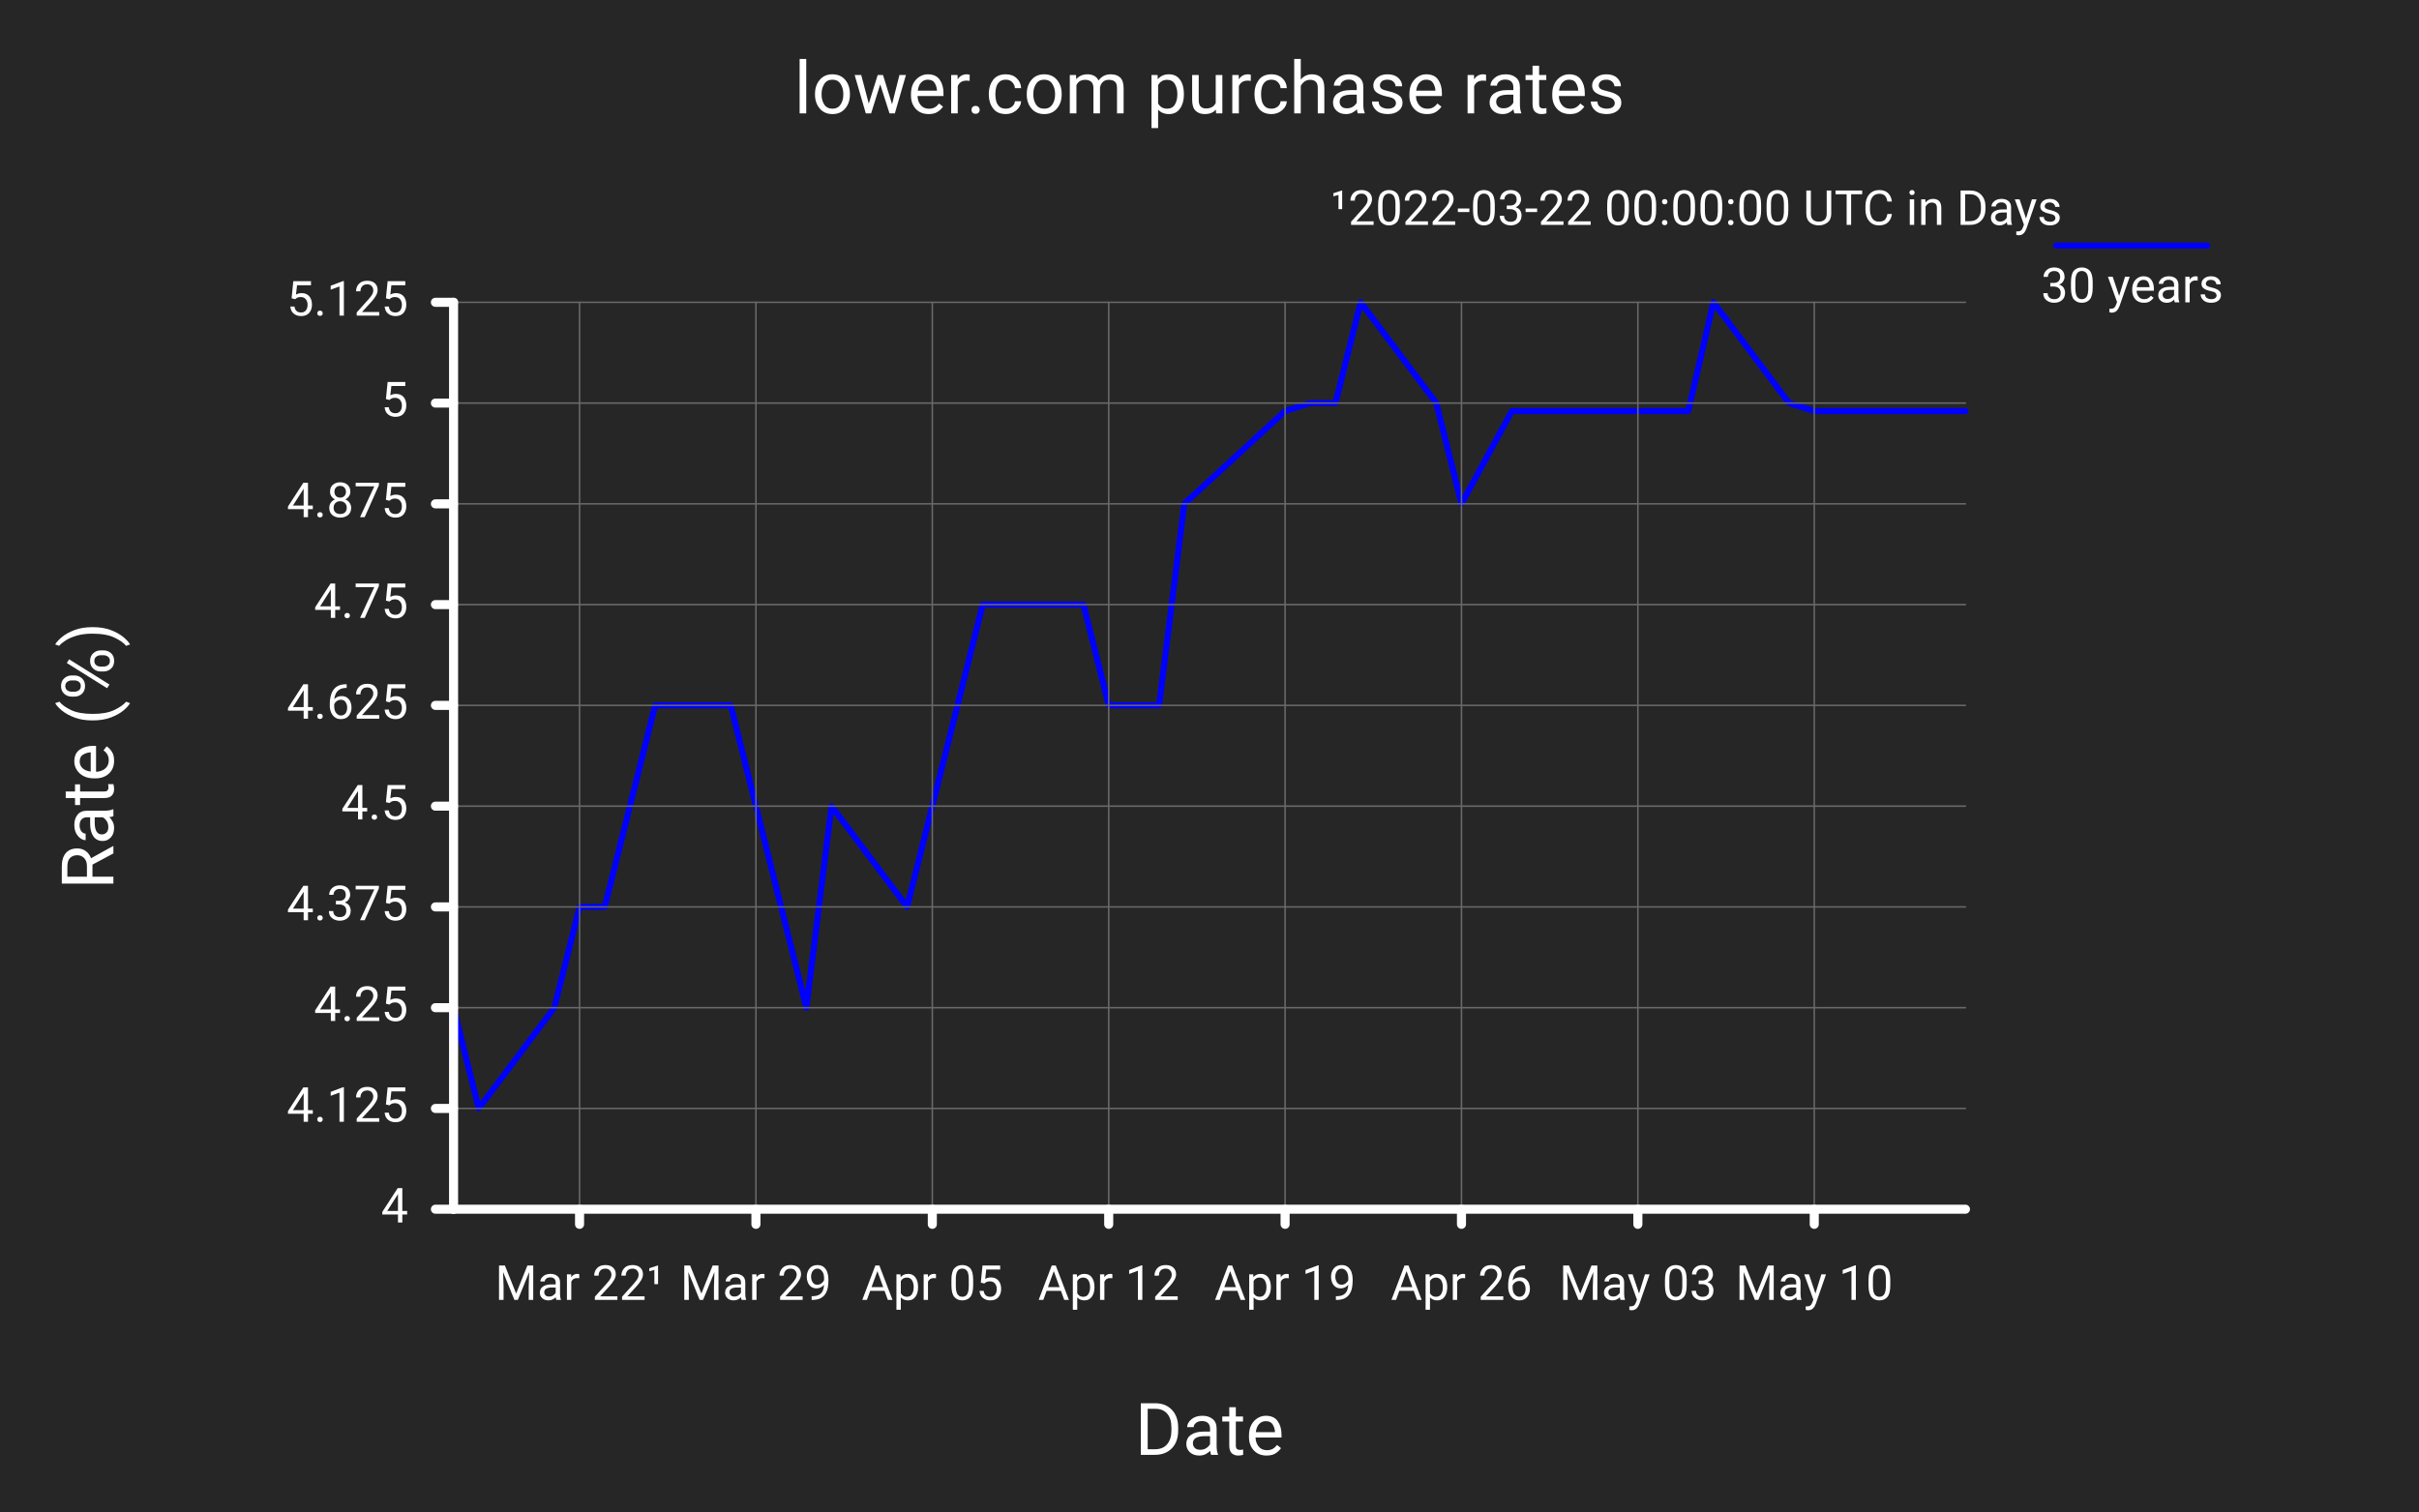
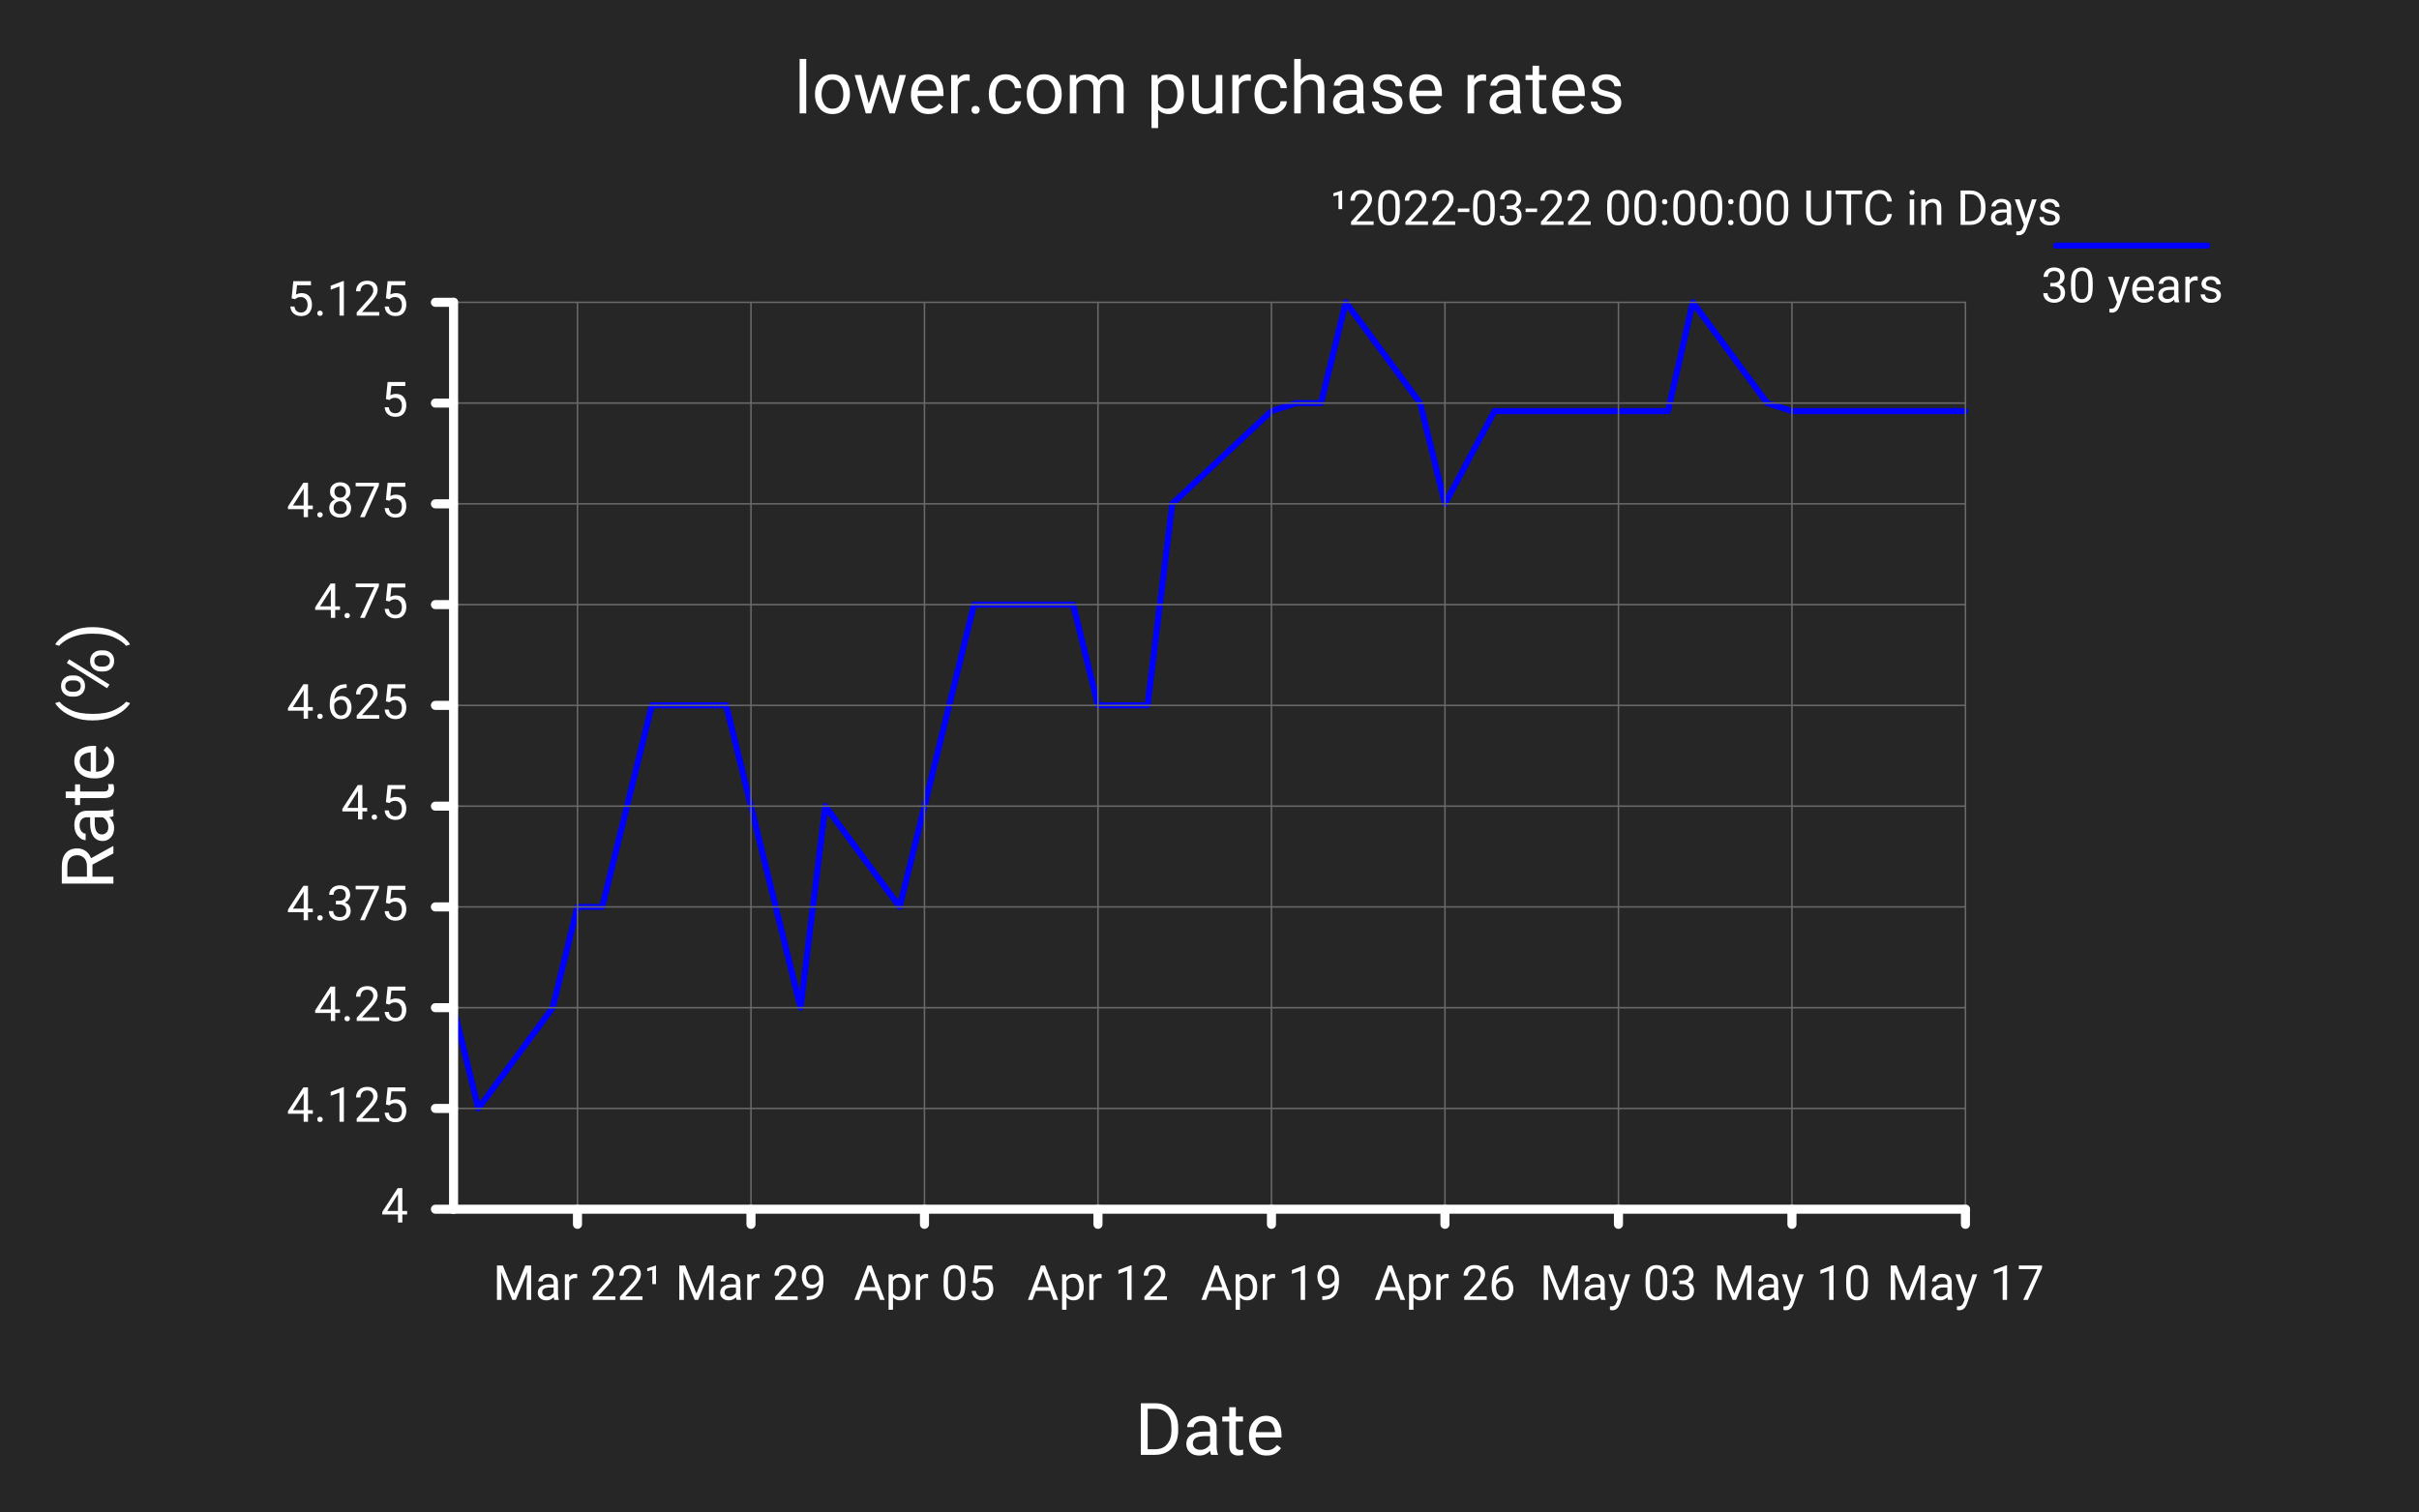
<svg xmlns="http://www.w3.org/2000/svg" class="poloto" width="800" height="500" viewBox="0 0 800 500">
  <style>.poloto{stroke-linecap:round;stroke-linejoin:round;font-family:Roboto,sans-serif;font-size:16px;}.poloto_background{fill:#262626;}.poloto_scatter{stroke-width:7}.poloto_tick_line{stroke:dimgray;stroke-width:0.5}.poloto_line{stroke-width:2}.poloto_text{fill: white;}.poloto_axis_lines{stroke: white;stroke-width:3;fill:none;stroke-dasharray:none}.poloto_title{font-size:24px;dominant-baseline:start;text-anchor:middle;}.poloto_xname{font-size:24px;dominant-baseline:start;text-anchor:middle;}.poloto_yname{font-size:24px;dominant-baseline:start;text-anchor:middle;}.poloto0stroke{stroke:blue;}.poloto1stroke{stroke:red;}.poloto2stroke{stroke:green;}.poloto3stroke{stroke:gold;}.poloto4stroke{stroke:aqua;}.poloto5stroke{stroke:lime;}.poloto6stroke{stroke:orange;}.poloto7stroke{stroke:chocolate;}.poloto0fill{fill:blue;}.poloto1fill{fill:red;}.poloto2fill{fill:green;}.poloto3fill{fill:gold;}.poloto4fill{fill:aqua;}.poloto5fill{fill:lime;}.poloto6fill{fill:orange;}.poloto7fill{fill:chocolate;}</style>
  <circle r="1e5" class="poloto_background" />
  <text class="poloto_text poloto_legend_text" x="675" y="100">30 years</text>
  <line class="poloto_line poloto_legend_icon poloto0stroke poloto0legend" stroke="black" x1="680" x2="730" y1="81.25" y2="81.25" />
-   <path class="poloto_line poloto0stroke" fill="none" stroke="black" d=" M 150.00 333.33 L 158.33 366.67 L 183.33 333.33 L 191.67 300.00 L 200.00 300.00 L 200.00 300.00 L 216.67 233.33 L 241.67 233.33 L 250.00 266.67 L 258.33 300.00 L 266.67 333.33 L 275.00 266.67 L 300.00 300.00 L 308.33 266.67 L 316.67 233.33 L 325.00 200.00 L 333.33 200.00 L 358.33 200.00 L 366.67 233.33 L 375.00 233.33 L 383.33 233.33 L 391.67 166.67 L 425.00 136.00 L 433.33 133.33 L 441.67 133.33 L 450.00 100.00 L 475.00 133.33 L 483.33 166.67 L 500.00 136.00 L 508.33 136.00 L 533.33 136.00 L 541.67 136.00 L 550.00 136.00 L 558.33 136.00 L 566.67 100.00 L 591.67 133.33 L 600.00 136.00 L 600.00 136.00 L 608.33 136.00 L 616.67 136.00 L 625.00 136.00 L 650.00 136.00" />
+   <path class="poloto_line poloto0stroke" fill="none" stroke="black" d=" M 150.00 333.33 L 158.20 366.67 L 182.79 333.33 L 190.98 300.00 L 199.18 300.00 L 199.18 300.00 L 215.57 233.33 L 240.16 233.33 L 248.36 266.67 L 256.56 300.00 L 264.75 333.33 L 272.95 266.67 L 297.54 300.00 L 305.74 266.67 L 313.93 233.33 L 322.13 200.00 L 330.33 200.00 L 354.92 200.00 L 363.11 233.33 L 371.31 233.33 L 379.51 233.33 L 387.70 166.67 L 420.49 136.00 L 428.69 133.33 L 436.89 133.33 L 445.08 100.00 L 469.67 133.33 L 477.87 166.67 L 494.26 136.00 L 502.46 136.00 L 527.05 136.00 L 535.25 136.00 L 543.44 136.00 L 551.64 136.00 L 559.84 100.00 L 584.43 133.33 L 592.62 136.00 L 592.62 136.00 L 600.82 136.00 L 609.02 136.00 L 617.21 136.00 L 641.80 136.00 L 650.00 136.00" />
  <text class="poloto_labels poloto_text poloto_title" x="400" y="37.5">lower.com purchase rates</text>
  <text class="poloto_labels poloto_text poloto_xname" x="400" y="481.25">Date</text>
  <text class="poloto_labels poloto_text poloto_yname" transform="rotate(-90,37.5,250)" x="37.5" y="250">Rate (%)</text>
  <text class="poloto_tick_labels poloto_text" dominant-baseline="middle" text-anchor="start" x="150" y="70" />
  <line class="poloto_axis_lines" stroke="black" x1="150" x2="144" y1="400" y2="400" />
  <line class="poloto_tick_line" stroke="black" x1="150" x2="650" y1="400" y2="400" />
  <text class="poloto_tick_labels poloto_text" dominant-baseline="middle" text-anchor="end" x="135" y="400">4</text>
  <line class="poloto_axis_lines" stroke="black" x1="150" x2="144" y1="366.667" y2="366.667" />
  <line class="poloto_tick_line" stroke="black" x1="150" x2="650" y1="366.667" y2="366.667" />
  <text class="poloto_tick_labels poloto_text" dominant-baseline="middle" text-anchor="end" x="135" y="366.667">4.125</text>
  <line class="poloto_axis_lines" stroke="black" x1="150" x2="144" y1="333.333" y2="333.333" />
  <line class="poloto_tick_line" stroke="black" x1="150" x2="650" y1="333.333" y2="333.333" />
  <text class="poloto_tick_labels poloto_text" dominant-baseline="middle" text-anchor="end" x="135" y="333.333">4.25</text>
  <line class="poloto_axis_lines" stroke="black" x1="150" x2="144" y1="300" y2="300" />
  <line class="poloto_tick_line" stroke="black" x1="150" x2="650" y1="300" y2="300" />
  <text class="poloto_tick_labels poloto_text" dominant-baseline="middle" text-anchor="end" x="135" y="300">4.375</text>
  <line class="poloto_axis_lines" stroke="black" x1="150" x2="144" y1="266.667" y2="266.667" />
  <line class="poloto_tick_line" stroke="black" x1="150" x2="650" y1="266.667" y2="266.667" />
  <text class="poloto_tick_labels poloto_text" dominant-baseline="middle" text-anchor="end" x="135" y="266.667">4.5</text>
  <line class="poloto_axis_lines" stroke="black" x1="150" x2="144" y1="233.333" y2="233.333" />
  <line class="poloto_tick_line" stroke="black" x1="150" x2="650" y1="233.333" y2="233.333" />
  <text class="poloto_tick_labels poloto_text" dominant-baseline="middle" text-anchor="end" x="135" y="233.333">4.625</text>
  <line class="poloto_axis_lines" stroke="black" x1="150" x2="144" y1="200" y2="200" />
  <line class="poloto_tick_line" stroke="black" x1="150" x2="650" y1="200" y2="200" />
  <text class="poloto_tick_labels poloto_text" dominant-baseline="middle" text-anchor="end" x="135" y="200">4.75</text>
  <line class="poloto_axis_lines" stroke="black" x1="150" x2="144" y1="166.667" y2="166.667" />
  <line class="poloto_tick_line" stroke="black" x1="150" x2="650" y1="166.667" y2="166.667" />
  <text class="poloto_tick_labels poloto_text" dominant-baseline="middle" text-anchor="end" x="135" y="166.667">4.875</text>
  <line class="poloto_axis_lines" stroke="black" x1="150" x2="144" y1="133.333" y2="133.333" />
  <line class="poloto_tick_line" stroke="black" x1="150" x2="650" y1="133.333" y2="133.333" />
  <text class="poloto_tick_labels poloto_text" dominant-baseline="middle" text-anchor="end" x="135" y="133.333">5</text>
  <line class="poloto_axis_lines" stroke="black" x1="150" x2="144" y1="100" y2="100" />
  <line class="poloto_tick_line" stroke="black" x1="150" x2="650" y1="100" y2="100" />
  <text class="poloto_tick_labels poloto_text" dominant-baseline="middle" text-anchor="end" x="135" y="100">5.125</text>
  <text class="poloto_tick_labels poloto_text" dominant-baseline="middle" text-anchor="start" x="440" y="70">¹2022-03-22 00:00:00 UTC in Days</text>
-   <line class="poloto_axis_lines" stroke="black" x1="191.667" x2="191.667" y1="400" y2="405" />
-   <line class="poloto_tick_line" stroke="black" x1="191.667" x2="191.667" y1="400" y2="100" />
-   <text class="poloto_tick_labels poloto_text" dominant-baseline="start" text-anchor="middle" x="191.667" y="430">Mar 22¹</text>
-   <line class="poloto_axis_lines" stroke="black" x1="250" x2="250" y1="400" y2="405" />
-   <line class="poloto_tick_line" stroke="black" x1="250" x2="250" y1="400" y2="100" />
-   <text class="poloto_tick_labels poloto_text" dominant-baseline="start" text-anchor="middle" x="250" y="430">Mar 29</text>
-   <line class="poloto_axis_lines" stroke="black" x1="308.333" x2="308.333" y1="400" y2="405" />
-   <line class="poloto_tick_line" stroke="black" x1="308.333" x2="308.333" y1="400" y2="100" />
-   <text class="poloto_tick_labels poloto_text" dominant-baseline="start" text-anchor="middle" x="308.333" y="430">Apr 05</text>
-   <line class="poloto_axis_lines" stroke="black" x1="366.667" x2="366.667" y1="400" y2="405" />
-   <line class="poloto_tick_line" stroke="black" x1="366.667" x2="366.667" y1="400" y2="100" />
-   <text class="poloto_tick_labels poloto_text" dominant-baseline="start" text-anchor="middle" x="366.667" y="430">Apr 12</text>
-   <line class="poloto_axis_lines" stroke="black" x1="425" x2="425" y1="400" y2="405" />
-   <line class="poloto_tick_line" stroke="black" x1="425" x2="425" y1="400" y2="100" />
-   <text class="poloto_tick_labels poloto_text" dominant-baseline="start" text-anchor="middle" x="425" y="430">Apr 19</text>
-   <line class="poloto_axis_lines" stroke="black" x1="483.333" x2="483.333" y1="400" y2="405" />
-   <line class="poloto_tick_line" stroke="black" x1="483.333" x2="483.333" y1="400" y2="100" />
-   <text class="poloto_tick_labels poloto_text" dominant-baseline="start" text-anchor="middle" x="483.333" y="430">Apr 26</text>
-   <line class="poloto_axis_lines" stroke="black" x1="541.667" x2="541.667" y1="400" y2="405" />
-   <line class="poloto_tick_line" stroke="black" x1="541.667" x2="541.667" y1="400" y2="100" />
-   <text class="poloto_tick_labels poloto_text" dominant-baseline="start" text-anchor="middle" x="541.667" y="430">May 03</text>
-   <line class="poloto_axis_lines" stroke="black" x1="600" x2="600" y1="400" y2="405" />
-   <line class="poloto_tick_line" stroke="black" x1="600" x2="600" y1="400" y2="100" />
-   <text class="poloto_tick_labels poloto_text" dominant-baseline="start" text-anchor="middle" x="600" y="430">May 10</text>
+   <line class="poloto_axis_lines" stroke="black" x1="190.984" x2="190.984" y1="400" y2="405" />
+   <line class="poloto_tick_line" stroke="black" x1="190.984" x2="190.984" y1="400" y2="100" />
+   <text class="poloto_tick_labels poloto_text" dominant-baseline="start" text-anchor="middle" x="190.984" y="430">Mar 22¹</text>
+   <line class="poloto_axis_lines" stroke="black" x1="248.361" x2="248.361" y1="400" y2="405" />
+   <line class="poloto_tick_line" stroke="black" x1="248.361" x2="248.361" y1="400" y2="100" />
+   <text class="poloto_tick_labels poloto_text" dominant-baseline="start" text-anchor="middle" x="248.361" y="430">Mar 29</text>
+   <line class="poloto_axis_lines" stroke="black" x1="305.738" x2="305.738" y1="400" y2="405" />
+   <line class="poloto_tick_line" stroke="black" x1="305.738" x2="305.738" y1="400" y2="100" />
+   <text class="poloto_tick_labels poloto_text" dominant-baseline="start" text-anchor="middle" x="305.738" y="430">Apr 05</text>
+   <line class="poloto_axis_lines" stroke="black" x1="363.115" x2="363.115" y1="400" y2="405" />
+   <line class="poloto_tick_line" stroke="black" x1="363.115" x2="363.115" y1="400" y2="100" />
+   <text class="poloto_tick_labels poloto_text" dominant-baseline="start" text-anchor="middle" x="363.115" y="430">Apr 12</text>
+   <line class="poloto_axis_lines" stroke="black" x1="420.492" x2="420.492" y1="400" y2="405" />
+   <line class="poloto_tick_line" stroke="black" x1="420.492" x2="420.492" y1="400" y2="100" />
+   <text class="poloto_tick_labels poloto_text" dominant-baseline="start" text-anchor="middle" x="420.492" y="430">Apr 19</text>
+   <line class="poloto_axis_lines" stroke="black" x1="477.869" x2="477.869" y1="400" y2="405" />
+   <line class="poloto_tick_line" stroke="black" x1="477.869" x2="477.869" y1="400" y2="100" />
+   <text class="poloto_tick_labels poloto_text" dominant-baseline="start" text-anchor="middle" x="477.869" y="430">Apr 26</text>
+   <line class="poloto_axis_lines" stroke="black" x1="535.246" x2="535.246" y1="400" y2="405" />
+   <line class="poloto_tick_line" stroke="black" x1="535.246" x2="535.246" y1="400" y2="100" />
+   <text class="poloto_tick_labels poloto_text" dominant-baseline="start" text-anchor="middle" x="535.246" y="430">May 03</text>
+   <line class="poloto_axis_lines" stroke="black" x1="592.623" x2="592.623" y1="400" y2="405" />
+   <line class="poloto_tick_line" stroke="black" x1="592.623" x2="592.623" y1="400" y2="100" />
+   <text class="poloto_tick_labels poloto_text" dominant-baseline="start" text-anchor="middle" x="592.623" y="430">May 10</text>
+   <line class="poloto_axis_lines" stroke="black" x1="650" x2="650" y1="400" y2="405" />
+   <line class="poloto_tick_line" stroke="black" x1="650" x2="650" y1="400" y2="100" />
+   <text class="poloto_tick_labels poloto_text" dominant-baseline="start" text-anchor="middle" x="650" y="430">May 17</text>
  <path stroke="black" fill="none" class="poloto_axis_lines" d=" M 150 400 L 650 400" />
  <path stroke="black" fill="none" class="poloto_axis_lines" d=" M 150 400 L 150 100" />
</svg>
